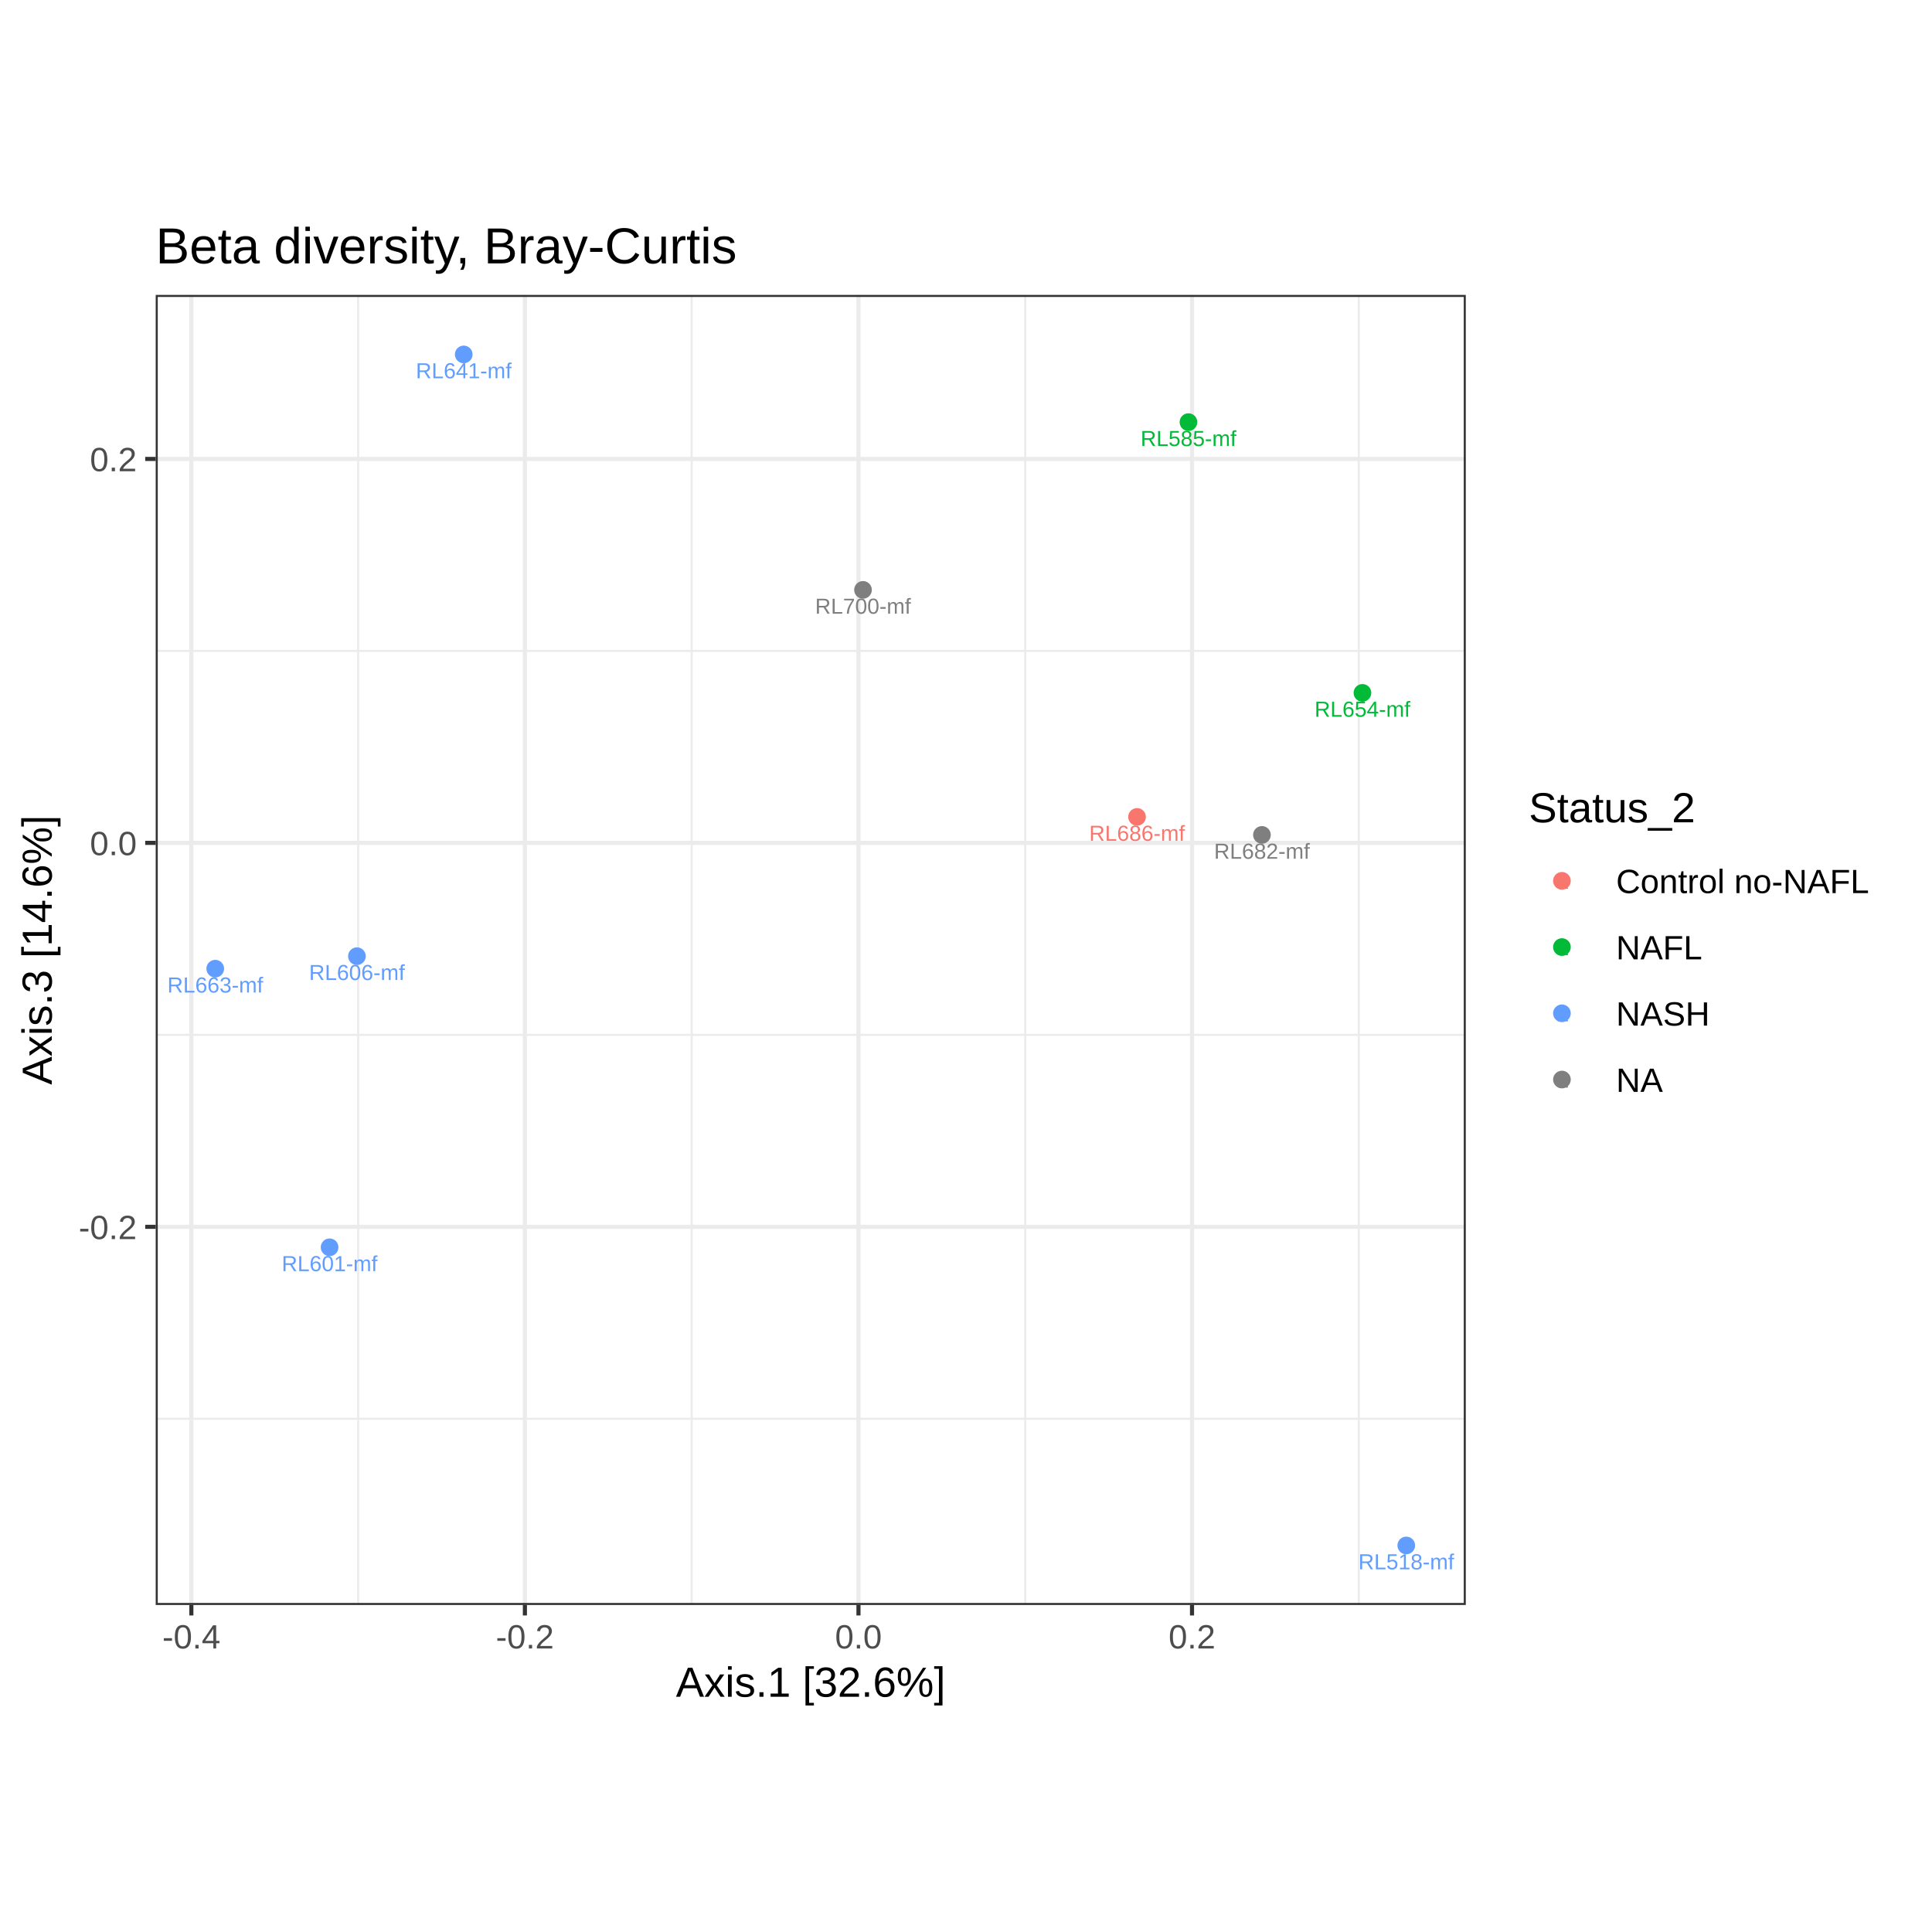
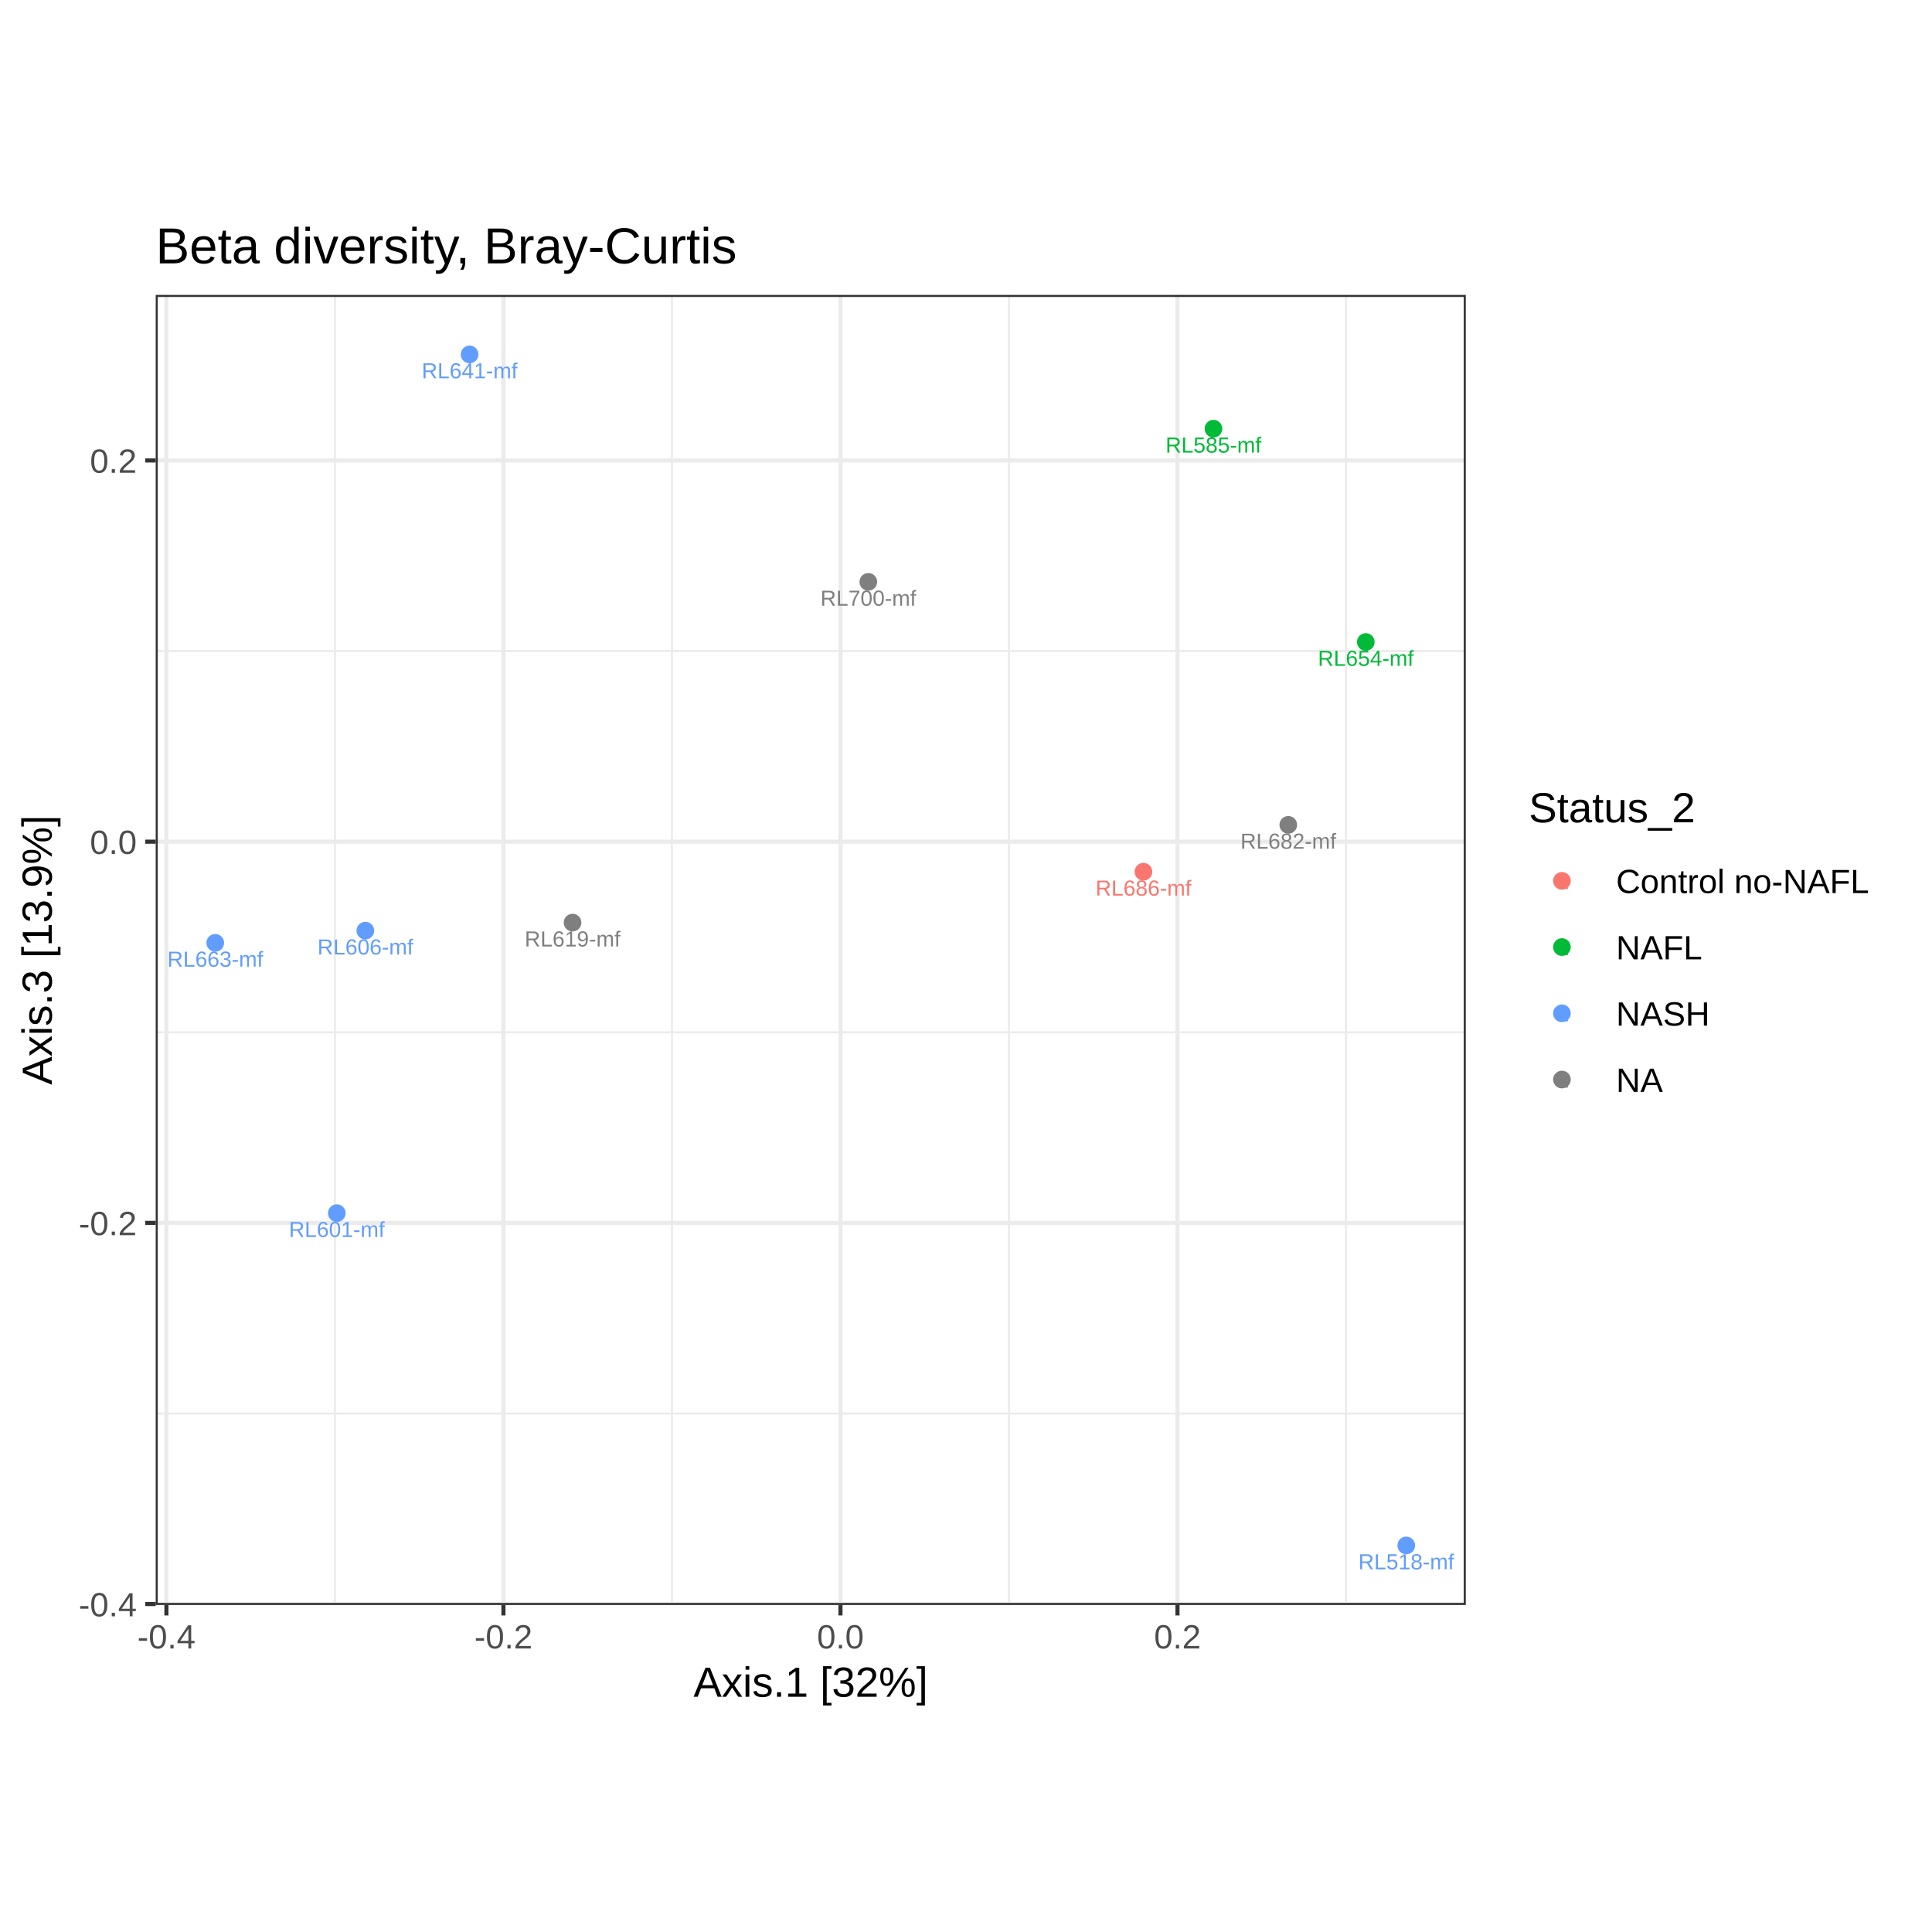
<svg xmlns="http://www.w3.org/2000/svg" class="svglite" width="504.00pt" height="504.00pt" viewBox="0 0 504.00 504.00">
  <defs>
    <style type="text/css">
    .svglite line, .svglite polyline, .svglite polygon, .svglite path, .svglite rect, .svglite circle {
      fill: none;
      stroke: #000000;
      stroke-linecap: round;
      stroke-linejoin: round;
      stroke-miterlimit: 10.00;
    }
    .svglite text {
      white-space: pre;
    }
  </style>
  </defs>
  <rect width="100%" height="100%" style="stroke: none; fill: #FFFFFF;" />
  <defs>
    <clipPath id="cpMC4wMHw1MDQuMDB8MC4wMHw1MDQuMDA=">
      <rect x="0.00" y="0.00" width="504.00" height="504.00" />
    </clipPath>
  </defs>
  <g clip-path="url(#cpMC4wMHw1MDQuMDB8MC4wMHw1MDQuMDA=)">
</g>
  <defs>
    <clipPath id="cpMC4wMHw1MDQuMDB8NTMuNjB8NDUwLjQw">
      <rect x="0.00" y="53.60" width="504.00" height="396.79" />
    </clipPath>
  </defs>
  <g clip-path="url(#cpMC4wMHw1MDQuMDB8NTMuNjB8NDUwLjQw)">
    <rect x="0.00" y="53.60" width="504.00" height="396.79" style="stroke-width: 1.07; stroke: #FFFFFF; fill: #FFFFFF;" />
  </g>
  <g clip-path="url(#cpMC4wMHw1MDQuMDB8MC4wMHw1MDQuMDA=)">
</g>
  <defs>
    <clipPath id="cpNDAuNjJ8MzgyLjM4fDc2LjkzfDQxOC42OQ==">
      <rect x="40.62" y="76.93" width="341.76" height="341.76" />
    </clipPath>
  </defs>
  <g clip-path="url(#cpNDAuNjJ8MzgyLjM4fDc2LjkzfDQxOC42OQ==)">
    <rect x="40.62" y="76.93" width="341.76" height="341.76" style="stroke-width: 1.07; stroke: none; fill: #FFFFFF;" />
-     <polyline points="40.62,370.12 382.38,370.12 " style="stroke-width: 0.53; stroke: #EBEBEB; stroke-linecap: butt;" />
-     <polyline points="40.62,269.96 382.38,269.96 " style="stroke-width: 0.53; stroke: #EBEBEB; stroke-linecap: butt;" />
-     <polyline points="40.62,169.80 382.38,169.80 " style="stroke-width: 0.53; stroke: #EBEBEB; stroke-linecap: butt;" />
-     <polyline points="93.43,418.69 93.43,76.93 " style="stroke-width: 0.53; stroke: #EBEBEB; stroke-linecap: butt;" />
-     <polyline points="180.44,418.69 180.44,76.93 " style="stroke-width: 0.53; stroke: #EBEBEB; stroke-linecap: butt;" />
-     <polyline points="267.45,418.69 267.45,76.93 " style="stroke-width: 0.53; stroke: #EBEBEB; stroke-linecap: butt;" />
-     <polyline points="354.46,418.69 354.46,76.93 " style="stroke-width: 0.53; stroke: #EBEBEB; stroke-linecap: butt;" />
-     <polyline points="40.62,320.04 382.38,320.04 " style="stroke-width: 1.07; stroke: #EBEBEB; stroke-linecap: butt;" />
-     <polyline points="40.62,219.88 382.38,219.88 " style="stroke-width: 1.07; stroke: #EBEBEB; stroke-linecap: butt;" />
-     <polyline points="40.62,119.72 382.38,119.72 " style="stroke-width: 1.07; stroke: #EBEBEB; stroke-linecap: butt;" />
-     <polyline points="49.92,418.69 49.92,76.93 " style="stroke-width: 1.07; stroke: #EBEBEB; stroke-linecap: butt;" />
-     <polyline points="136.93,418.69 136.93,76.93 " style="stroke-width: 1.07; stroke: #EBEBEB; stroke-linecap: butt;" />
-     <polyline points="223.95,418.69 223.95,76.93 " style="stroke-width: 1.07; stroke: #EBEBEB; stroke-linecap: butt;" />
-     <polyline points="310.96,418.69 310.96,76.93 " style="stroke-width: 1.07; stroke: #EBEBEB; stroke-linecap: butt;" />
-     <circle cx="225.13" cy="153.88" r="1.95" style="stroke-width: 0.71; stroke: #7F7F7F; fill: #7F7F7F;" />
-     <circle cx="296.62" cy="213.11" r="1.95" style="stroke-width: 0.71; stroke: #F8766D; fill: #F8766D;" />
-     <circle cx="329.20" cy="217.80" r="1.95" style="stroke-width: 0.71; stroke: #7F7F7F; fill: #7F7F7F;" />
-     <circle cx="56.15" cy="252.70" r="1.95" style="stroke-width: 0.71; stroke: #619CFF; fill: #619CFF;" />
-     <circle cx="355.42" cy="180.75" r="1.95" style="stroke-width: 0.71; stroke: #00BA38; fill: #00BA38;" />
-     <circle cx="120.97" cy="92.46" r="1.95" style="stroke-width: 0.71; stroke: #619CFF; fill: #619CFF;" />
-     <circle cx="93.11" cy="249.44" r="1.95" style="stroke-width: 0.71; stroke: #619CFF; fill: #619CFF;" />
-     <circle cx="85.98" cy="325.38" r="1.95" style="stroke-width: 0.71; stroke: #619CFF; fill: #619CFF;" />
-     <circle cx="310.03" cy="110.12" r="1.95" style="stroke-width: 0.71; stroke: #00BA38; fill: #00BA38;" />
+     <polyline points="40.62,368.73 382.38,368.73 " style="stroke-width: 0.53; stroke: #EBEBEB; stroke-linecap: butt;" />
+     <polyline points="40.62,269.29 382.38,269.29 " style="stroke-width: 0.53; stroke: #EBEBEB; stroke-linecap: butt;" />
+     <polyline points="40.62,169.84 382.38,169.84 " style="stroke-width: 0.53; stroke: #EBEBEB; stroke-linecap: butt;" />
+     <polyline points="87.37,418.69 87.37,76.93 " style="stroke-width: 0.53; stroke: #EBEBEB; stroke-linecap: butt;" />
+     <polyline points="175.29,418.69 175.29,76.93 " style="stroke-width: 0.53; stroke: #EBEBEB; stroke-linecap: butt;" />
+     <polyline points="263.21,418.69 263.21,76.93 " style="stroke-width: 0.53; stroke: #EBEBEB; stroke-linecap: butt;" />
+     <polyline points="351.13,418.69 351.13,76.93 " style="stroke-width: 0.53; stroke: #EBEBEB; stroke-linecap: butt;" />
+     <polyline points="40.62,418.45 382.38,418.45 " style="stroke-width: 1.07; stroke: #EBEBEB; stroke-linecap: butt;" />
+     <polyline points="40.62,319.01 382.38,319.01 " style="stroke-width: 1.07; stroke: #EBEBEB; stroke-linecap: butt;" />
+     <polyline points="40.62,219.57 382.38,219.57 " style="stroke-width: 1.07; stroke: #EBEBEB; stroke-linecap: butt;" />
+     <polyline points="40.62,120.12 382.38,120.12 " style="stroke-width: 1.07; stroke: #EBEBEB; stroke-linecap: butt;" />
+     <polyline points="43.41,418.69 43.41,76.93 " style="stroke-width: 1.07; stroke: #EBEBEB; stroke-linecap: butt;" />
+     <polyline points="131.33,418.69 131.33,76.93 " style="stroke-width: 1.07; stroke: #EBEBEB; stroke-linecap: butt;" />
+     <polyline points="219.25,418.69 219.25,76.93 " style="stroke-width: 1.07; stroke: #EBEBEB; stroke-linecap: butt;" />
+     <polyline points="307.17,418.69 307.17,76.93 " style="stroke-width: 1.07; stroke: #EBEBEB; stroke-linecap: butt;" />
+     <circle cx="226.52" cy="151.79" r="1.95" style="stroke-width: 0.71; stroke: #7F7F7F; fill: #7F7F7F;" />
+     <circle cx="298.29" cy="227.41" r="1.95" style="stroke-width: 0.71; stroke: #F8766D; fill: #F8766D;" />
+     <circle cx="336.08" cy="215.18" r="1.95" style="stroke-width: 0.71; stroke: #7F7F7F; fill: #7F7F7F;" />
+     <circle cx="56.15" cy="245.96" r="1.95" style="stroke-width: 0.71; stroke: #619CFF; fill: #619CFF;" />
+     <circle cx="356.29" cy="167.48" r="1.95" style="stroke-width: 0.71; stroke: #00BA38; fill: #00BA38;" />
+     <circle cx="122.50" cy="92.46" r="1.95" style="stroke-width: 0.71; stroke: #619CFF; fill: #619CFF;" />
+     <circle cx="149.36" cy="240.68" r="1.95" style="stroke-width: 0.71; stroke: #7F7F7F; fill: #7F7F7F;" />
+     <circle cx="95.31" cy="242.78" r="1.95" style="stroke-width: 0.71; stroke: #619CFF; fill: #619CFF;" />
+     <circle cx="87.86" cy="316.47" r="1.95" style="stroke-width: 0.71; stroke: #619CFF; fill: #619CFF;" />
+     <circle cx="316.55" cy="111.84" r="1.95" style="stroke-width: 0.71; stroke: #00BA38; fill: #00BA38;" />
    <circle cx="366.85" cy="403.16" r="1.95" style="stroke-width: 0.71; stroke: #619CFF; fill: #619CFF;" />
-     <text x="225.13" y="160.10" text-anchor="middle" style="font-size: 5.69px;fill: #7F7F7F; font-family: &quot;Liberation Sans&quot;;" textLength="27.58px" lengthAdjust="spacingAndGlyphs">RL700-mf</text>
-     <text x="296.62" y="219.33" text-anchor="middle" style="font-size: 5.69px;fill: #F8766D; font-family: &quot;Liberation Sans&quot;;" textLength="27.58px" lengthAdjust="spacingAndGlyphs">RL686-mf</text>
-     <text x="329.20" y="224.02" text-anchor="middle" style="font-size: 5.69px;fill: #7F7F7F; font-family: &quot;Liberation Sans&quot;;" textLength="27.58px" lengthAdjust="spacingAndGlyphs">RL682-mf</text>
-     <text x="56.15" y="258.92" text-anchor="middle" style="font-size: 5.69px;fill: #619CFF; font-family: &quot;Liberation Sans&quot;;" textLength="27.58px" lengthAdjust="spacingAndGlyphs">RL663-mf</text>
-     <text x="355.42" y="186.97" text-anchor="middle" style="font-size: 5.69px;fill: #00BA38; font-family: &quot;Liberation Sans&quot;;" textLength="27.58px" lengthAdjust="spacingAndGlyphs">RL654-mf</text>
-     <text x="120.97" y="98.68" text-anchor="middle" style="font-size: 5.69px;fill: #619CFF; font-family: &quot;Liberation Sans&quot;;" textLength="27.58px" lengthAdjust="spacingAndGlyphs">RL641-mf</text>
-     <text x="93.11" y="255.66" text-anchor="middle" style="font-size: 5.69px;fill: #619CFF; font-family: &quot;Liberation Sans&quot;;" textLength="27.58px" lengthAdjust="spacingAndGlyphs">RL606-mf</text>
-     <text x="85.98" y="331.60" text-anchor="middle" style="font-size: 5.69px;fill: #619CFF; font-family: &quot;Liberation Sans&quot;;" textLength="27.58px" lengthAdjust="spacingAndGlyphs">RL601-mf</text>
-     <text x="310.03" y="116.35" text-anchor="middle" style="font-size: 5.69px;fill: #00BA38; font-family: &quot;Liberation Sans&quot;;" textLength="27.58px" lengthAdjust="spacingAndGlyphs">RL585-mf</text>
+     <text x="226.52" y="158.01" text-anchor="middle" style="font-size: 5.69px;fill: #7F7F7F; font-family: &quot;Liberation Sans&quot;;" textLength="27.58px" lengthAdjust="spacingAndGlyphs">RL700-mf</text>
+     <text x="298.29" y="233.63" text-anchor="middle" style="font-size: 5.69px;fill: #F8766D; font-family: &quot;Liberation Sans&quot;;" textLength="27.58px" lengthAdjust="spacingAndGlyphs">RL686-mf</text>
+     <text x="336.08" y="221.40" text-anchor="middle" style="font-size: 5.69px;fill: #7F7F7F; font-family: &quot;Liberation Sans&quot;;" textLength="27.58px" lengthAdjust="spacingAndGlyphs">RL682-mf</text>
+     <text x="56.15" y="252.18" text-anchor="middle" style="font-size: 5.69px;fill: #619CFF; font-family: &quot;Liberation Sans&quot;;" textLength="27.58px" lengthAdjust="spacingAndGlyphs">RL663-mf</text>
+     <text x="356.29" y="173.70" text-anchor="middle" style="font-size: 5.69px;fill: #00BA38; font-family: &quot;Liberation Sans&quot;;" textLength="27.58px" lengthAdjust="spacingAndGlyphs">RL654-mf</text>
+     <text x="122.50" y="98.68" text-anchor="middle" style="font-size: 5.69px;fill: #619CFF; font-family: &quot;Liberation Sans&quot;;" textLength="27.58px" lengthAdjust="spacingAndGlyphs">RL641-mf</text>
+     <text x="149.36" y="246.90" text-anchor="middle" style="font-size: 5.69px;fill: #7F7F7F; font-family: &quot;Liberation Sans&quot;;" textLength="27.58px" lengthAdjust="spacingAndGlyphs">RL619-mf</text>
+     <text x="95.31" y="249.00" text-anchor="middle" style="font-size: 5.69px;fill: #619CFF; font-family: &quot;Liberation Sans&quot;;" textLength="27.58px" lengthAdjust="spacingAndGlyphs">RL606-mf</text>
+     <text x="87.86" y="322.69" text-anchor="middle" style="font-size: 5.69px;fill: #619CFF; font-family: &quot;Liberation Sans&quot;;" textLength="27.58px" lengthAdjust="spacingAndGlyphs">RL601-mf</text>
+     <text x="316.55" y="118.06" text-anchor="middle" style="font-size: 5.69px;fill: #00BA38; font-family: &quot;Liberation Sans&quot;;" textLength="27.58px" lengthAdjust="spacingAndGlyphs">RL585-mf</text>
    <text x="366.85" y="409.38" text-anchor="middle" style="font-size: 5.69px;fill: #619CFF; font-family: &quot;Liberation Sans&quot;;" textLength="27.58px" lengthAdjust="spacingAndGlyphs">RL518-mf</text>
    <rect x="40.62" y="76.93" width="341.76" height="341.76" style="stroke-width: 1.07; stroke: #333333;" />
  </g>
  <g clip-path="url(#cpMC4wMHw1MDQuMDB8MC4wMHw1MDQuMDA=)">
-     <text x="35.69" y="323.25" text-anchor="end" style="font-size: 8.80px;fill: #4D4D4D; font-family: &quot;Liberation Sans&quot;;" textLength="17.16px" lengthAdjust="spacingAndGlyphs">-0.2</text>
-     <text x="35.69" y="223.09" text-anchor="end" style="font-size: 8.80px;fill: #4D4D4D; font-family: &quot;Liberation Sans&quot;;" textLength="13.98px" lengthAdjust="spacingAndGlyphs">0.0</text>
-     <text x="35.69" y="122.93" text-anchor="end" style="font-size: 8.80px;fill: #4D4D4D; font-family: &quot;Liberation Sans&quot;;" textLength="13.98px" lengthAdjust="spacingAndGlyphs">0.2</text>
-     <polyline points="37.88,320.04 40.62,320.04 " style="stroke-width: 1.07; stroke: #333333; stroke-linecap: butt;" />
-     <polyline points="37.88,219.88 40.62,219.88 " style="stroke-width: 1.07; stroke: #333333; stroke-linecap: butt;" />
-     <polyline points="37.88,119.72 40.62,119.72 " style="stroke-width: 1.07; stroke: #333333; stroke-linecap: butt;" />
-     <polyline points="49.92,421.43 49.92,418.69 " style="stroke-width: 1.07; stroke: #333333; stroke-linecap: butt;" />
-     <polyline points="136.93,421.43 136.93,418.69 " style="stroke-width: 1.07; stroke: #333333; stroke-linecap: butt;" />
-     <polyline points="223.95,421.43 223.95,418.69 " style="stroke-width: 1.07; stroke: #333333; stroke-linecap: butt;" />
-     <polyline points="310.96,421.43 310.96,418.69 " style="stroke-width: 1.07; stroke: #333333; stroke-linecap: butt;" />
-     <text x="49.92" y="430.04" text-anchor="middle" style="font-size: 8.80px;fill: #4D4D4D; font-family: &quot;Liberation Sans&quot;;" textLength="17.16px" lengthAdjust="spacingAndGlyphs">-0.4</text>
-     <text x="136.93" y="430.04" text-anchor="middle" style="font-size: 8.80px;fill: #4D4D4D; font-family: &quot;Liberation Sans&quot;;" textLength="17.16px" lengthAdjust="spacingAndGlyphs">-0.2</text>
-     <text x="223.95" y="430.04" text-anchor="middle" style="font-size: 8.80px;fill: #4D4D4D; font-family: &quot;Liberation Sans&quot;;" textLength="13.98px" lengthAdjust="spacingAndGlyphs">0.0</text>
-     <text x="310.96" y="430.04" text-anchor="middle" style="font-size: 8.80px;fill: #4D4D4D; font-family: &quot;Liberation Sans&quot;;" textLength="13.98px" lengthAdjust="spacingAndGlyphs">0.2</text>
-     <text x="211.50" y="442.63" text-anchor="middle" style="font-size: 11.00px; font-family: &quot;Liberation Sans&quot;;" textLength="87.35px" lengthAdjust="spacingAndGlyphs">Axis.1   [32.6%]</text>
-     <text transform="translate(13.50,247.81) rotate(-90)" text-anchor="middle" style="font-size: 11.00px; font-family: &quot;Liberation Sans&quot;;" textLength="87.35px" lengthAdjust="spacingAndGlyphs">Axis.3   [14.6%]</text>
+     <text x="35.69" y="421.66" text-anchor="end" style="font-size: 8.80px;fill: #4D4D4D; font-family: &quot;Liberation Sans&quot;;" textLength="17.16px" lengthAdjust="spacingAndGlyphs">-0.4</text>
+     <text x="35.69" y="322.22" text-anchor="end" style="font-size: 8.80px;fill: #4D4D4D; font-family: &quot;Liberation Sans&quot;;" textLength="17.16px" lengthAdjust="spacingAndGlyphs">-0.2</text>
+     <text x="35.69" y="222.77" text-anchor="end" style="font-size: 8.80px;fill: #4D4D4D; font-family: &quot;Liberation Sans&quot;;" textLength="13.98px" lengthAdjust="spacingAndGlyphs">0.0</text>
+     <text x="35.69" y="123.33" text-anchor="end" style="font-size: 8.80px;fill: #4D4D4D; font-family: &quot;Liberation Sans&quot;;" textLength="13.98px" lengthAdjust="spacingAndGlyphs">0.2</text>
+     <polyline points="37.88,418.45 40.62,418.45 " style="stroke-width: 1.07; stroke: #333333; stroke-linecap: butt;" />
+     <polyline points="37.88,319.01 40.62,319.01 " style="stroke-width: 1.07; stroke: #333333; stroke-linecap: butt;" />
+     <polyline points="37.88,219.57 40.62,219.57 " style="stroke-width: 1.07; stroke: #333333; stroke-linecap: butt;" />
+     <polyline points="37.88,120.12 40.62,120.12 " style="stroke-width: 1.07; stroke: #333333; stroke-linecap: butt;" />
+     <polyline points="43.41,421.43 43.41,418.69 " style="stroke-width: 1.07; stroke: #333333; stroke-linecap: butt;" />
+     <polyline points="131.33,421.43 131.33,418.69 " style="stroke-width: 1.07; stroke: #333333; stroke-linecap: butt;" />
+     <polyline points="219.25,421.43 219.25,418.69 " style="stroke-width: 1.07; stroke: #333333; stroke-linecap: butt;" />
+     <polyline points="307.17,421.43 307.17,418.69 " style="stroke-width: 1.07; stroke: #333333; stroke-linecap: butt;" />
+     <text x="43.41" y="430.04" text-anchor="middle" style="font-size: 8.80px;fill: #4D4D4D; font-family: &quot;Liberation Sans&quot;;" textLength="17.16px" lengthAdjust="spacingAndGlyphs">-0.4</text>
+     <text x="131.33" y="430.04" text-anchor="middle" style="font-size: 8.80px;fill: #4D4D4D; font-family: &quot;Liberation Sans&quot;;" textLength="17.16px" lengthAdjust="spacingAndGlyphs">-0.2</text>
+     <text x="219.25" y="430.04" text-anchor="middle" style="font-size: 8.80px;fill: #4D4D4D; font-family: &quot;Liberation Sans&quot;;" textLength="13.98px" lengthAdjust="spacingAndGlyphs">0.0</text>
+     <text x="307.17" y="430.04" text-anchor="middle" style="font-size: 8.80px;fill: #4D4D4D; font-family: &quot;Liberation Sans&quot;;" textLength="13.98px" lengthAdjust="spacingAndGlyphs">0.2</text>
+     <text x="211.50" y="442.63" text-anchor="middle" style="font-size: 11.00px; font-family: &quot;Liberation Sans&quot;;" textLength="76.85px" lengthAdjust="spacingAndGlyphs">Axis.1   [32%]</text>
+     <text transform="translate(13.50,247.81) rotate(-90)" text-anchor="middle" style="font-size: 11.00px; font-family: &quot;Liberation Sans&quot;;" textLength="87.35px" lengthAdjust="spacingAndGlyphs">Axis.3   [13.9%]</text>
    <rect x="393.34" y="199.87" width="105.18" height="95.87" style="stroke-width: 1.07; stroke: none; fill: #FFFFFF;" />
    <text x="398.82" y="214.52" style="font-size: 11.00px; font-family: &quot;Liberation Sans&quot;;" textLength="47.55px" lengthAdjust="spacingAndGlyphs">Status_2</text>
    <rect x="398.82" y="221.14" width="17.28" height="17.28" style="stroke-width: 1.07; stroke: none; fill: #FFFFFF;" />
    <circle cx="407.46" cy="229.78" r="1.95" style="stroke-width: 0.71; stroke: #F8766D; fill: #F8766D;" />
    <text x="407.46" y="231.86" text-anchor="middle" style="font-size: 5.69px;fill: #F8766D; font-family: &quot;Liberation Sans&quot;;" textLength="3.48px" lengthAdjust="spacingAndGlyphs">a</text>
    <rect x="398.82" y="238.42" width="17.28" height="17.28" style="stroke-width: 1.07; stroke: none; fill: #FFFFFF;" />
    <circle cx="407.46" cy="247.06" r="1.95" style="stroke-width: 0.71; stroke: #00BA38; fill: #00BA38;" />
    <text x="407.46" y="249.14" text-anchor="middle" style="font-size: 5.69px;fill: #00BA38; font-family: &quot;Liberation Sans&quot;;" textLength="3.48px" lengthAdjust="spacingAndGlyphs">a</text>
    <rect x="398.82" y="255.70" width="17.28" height="17.28" style="stroke-width: 1.07; stroke: none; fill: #FFFFFF;" />
    <circle cx="407.46" cy="264.34" r="1.95" style="stroke-width: 0.71; stroke: #619CFF; fill: #619CFF;" />
    <text x="407.46" y="266.42" text-anchor="middle" style="font-size: 5.69px;fill: #619CFF; font-family: &quot;Liberation Sans&quot;;" textLength="3.48px" lengthAdjust="spacingAndGlyphs">a</text>
    <rect x="398.82" y="272.98" width="17.28" height="17.28" style="stroke-width: 1.07; stroke: none; fill: #FFFFFF;" />
    <circle cx="407.46" cy="281.62" r="1.95" style="stroke-width: 0.71; stroke: #7F7F7F; fill: #7F7F7F;" />
    <text x="407.46" y="283.70" text-anchor="middle" style="font-size: 5.69px;fill: #7F7F7F; font-family: &quot;Liberation Sans&quot;;" textLength="3.48px" lengthAdjust="spacingAndGlyphs">a</text>
    <text x="421.58" y="232.99" style="font-size: 8.80px; font-family: &quot;Liberation Sans&quot;;" textLength="71.46px" lengthAdjust="spacingAndGlyphs">Control no-NAFL</text>
    <text x="421.58" y="250.27" style="font-size: 8.80px; font-family: &quot;Liberation Sans&quot;;" textLength="22.56px" lengthAdjust="spacingAndGlyphs">NAFL</text>
    <text x="421.58" y="267.55" style="font-size: 8.80px; font-family: &quot;Liberation Sans&quot;;" textLength="24.80px" lengthAdjust="spacingAndGlyphs">NASH</text>
    <text x="421.58" y="284.83" style="font-size: 8.80px; font-family: &quot;Liberation Sans&quot;;" textLength="12.60px" lengthAdjust="spacingAndGlyphs">NA</text>
    <text x="40.62" y="68.70" style="font-size: 13.20px; font-family: &quot;Liberation Sans&quot;;" textLength="173.46px" lengthAdjust="spacingAndGlyphs">Beta diversity, Bray-Curtis</text>
  </g>
</svg>
